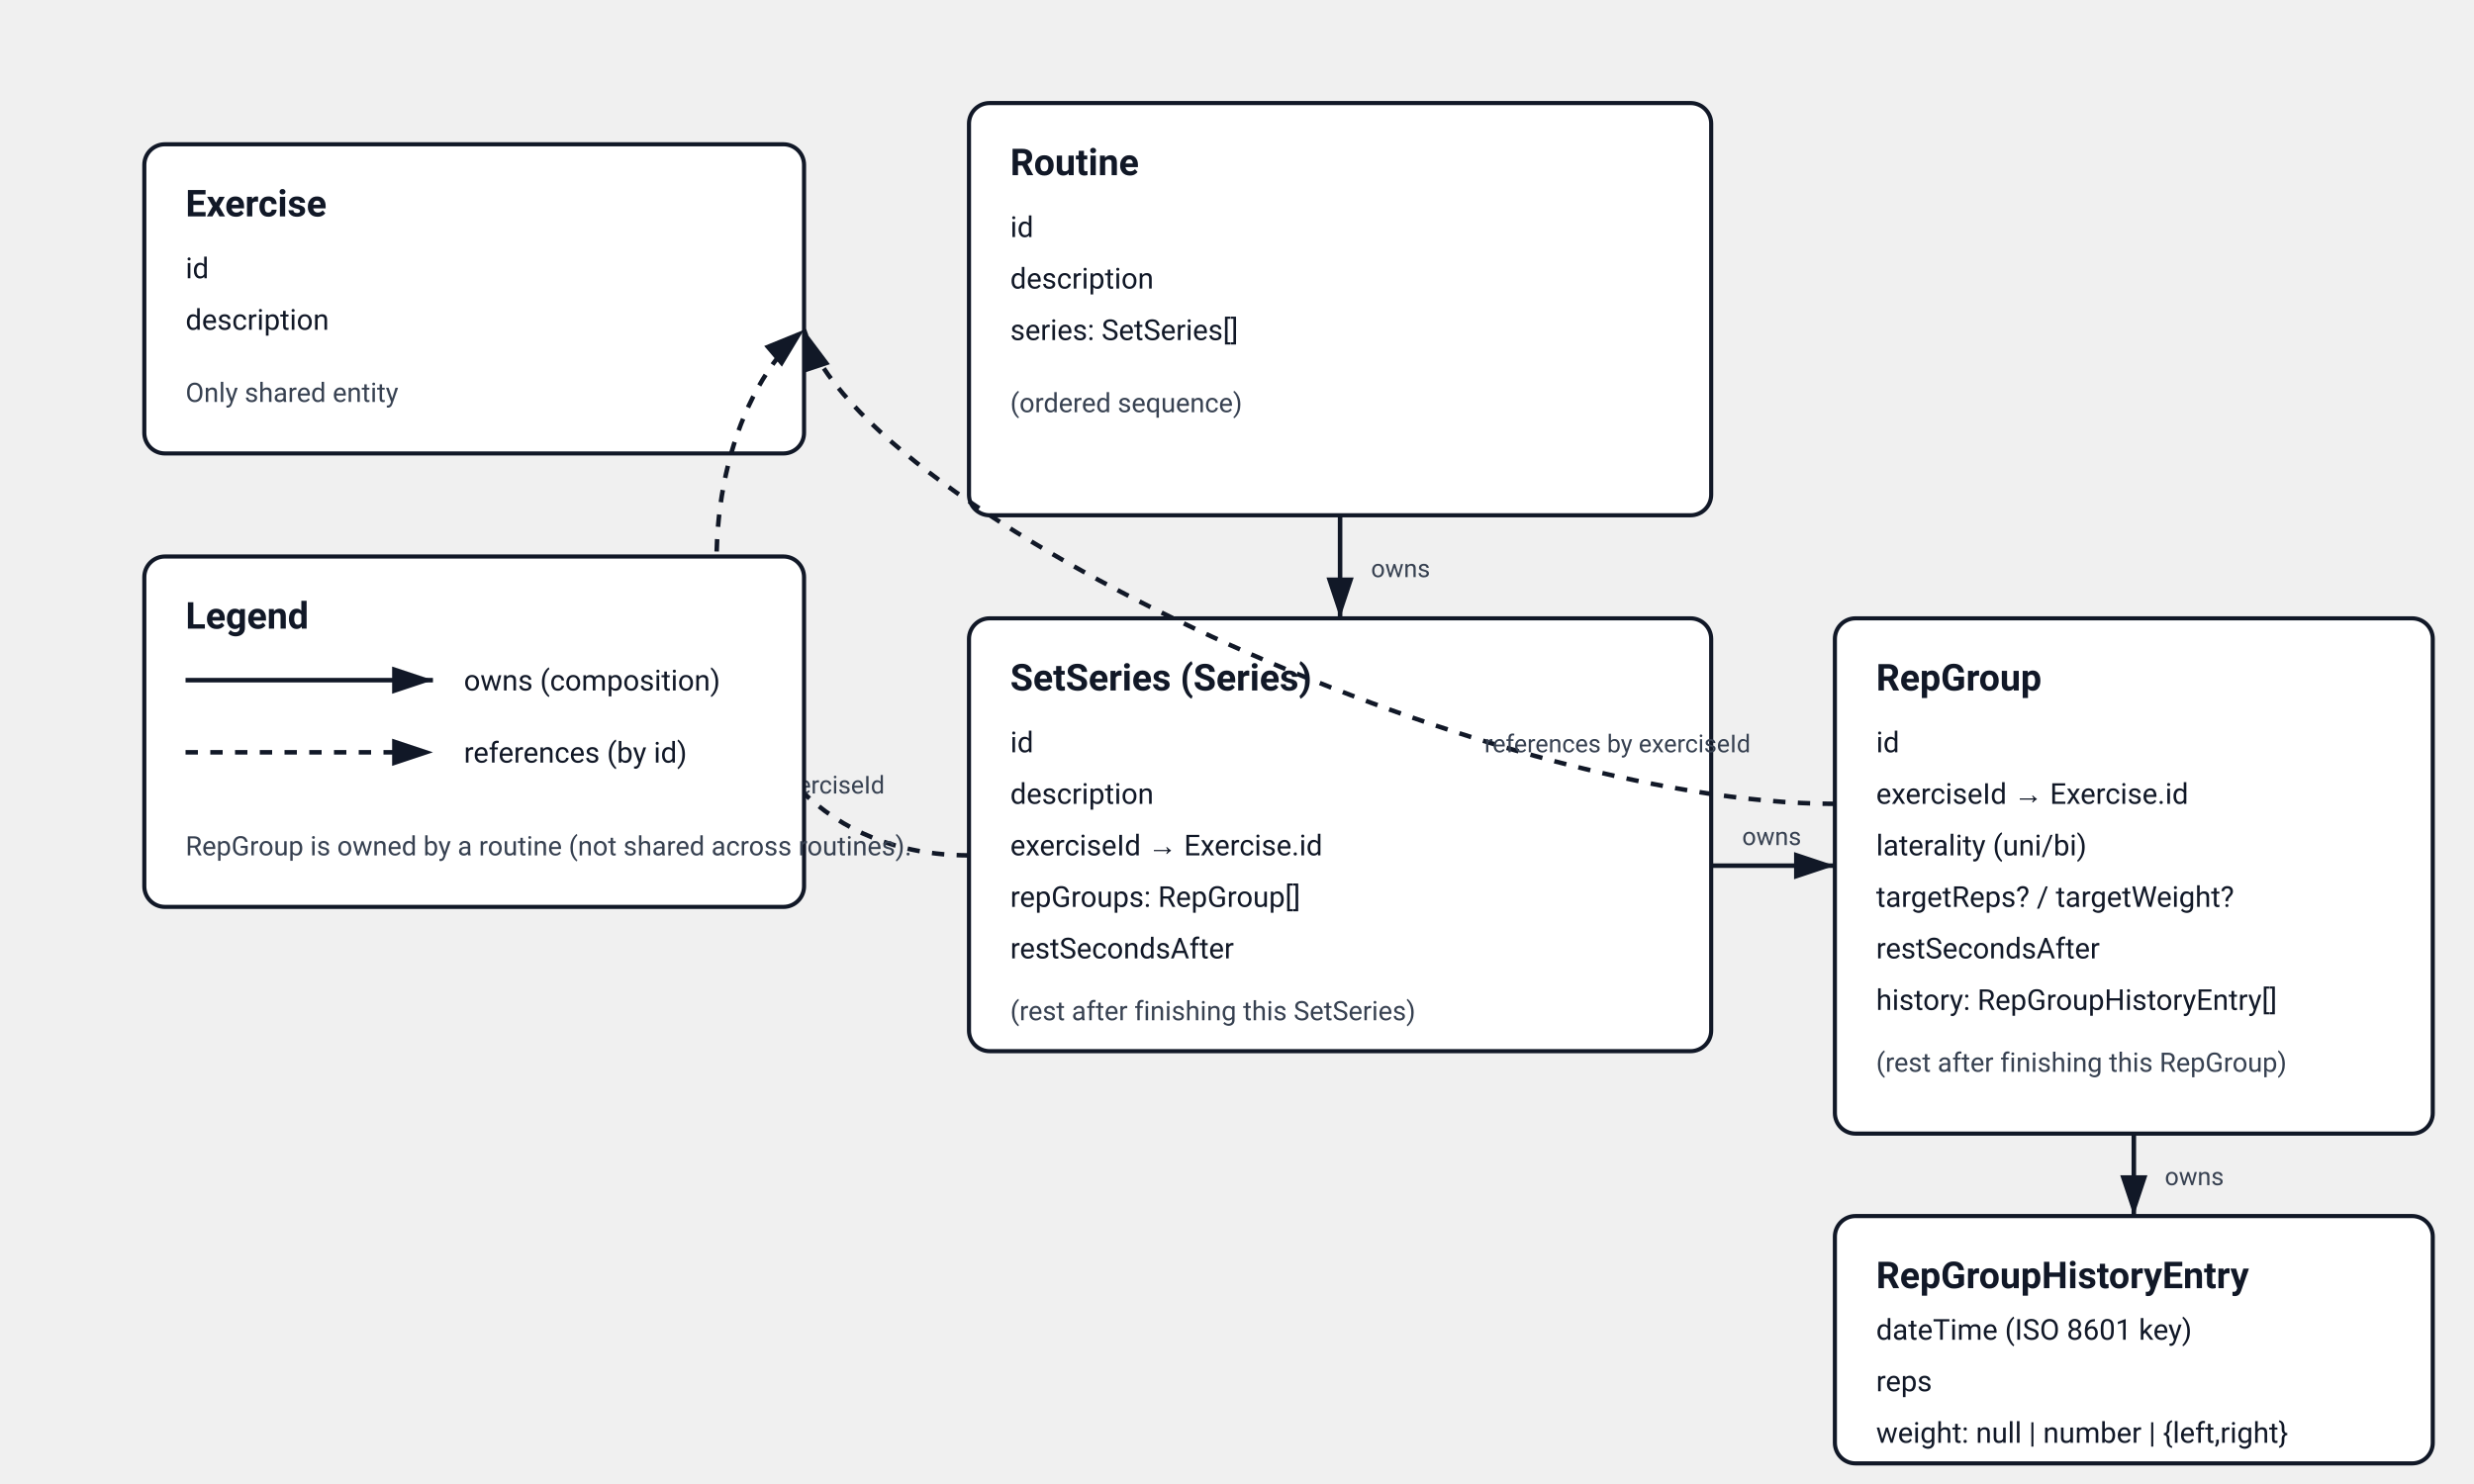
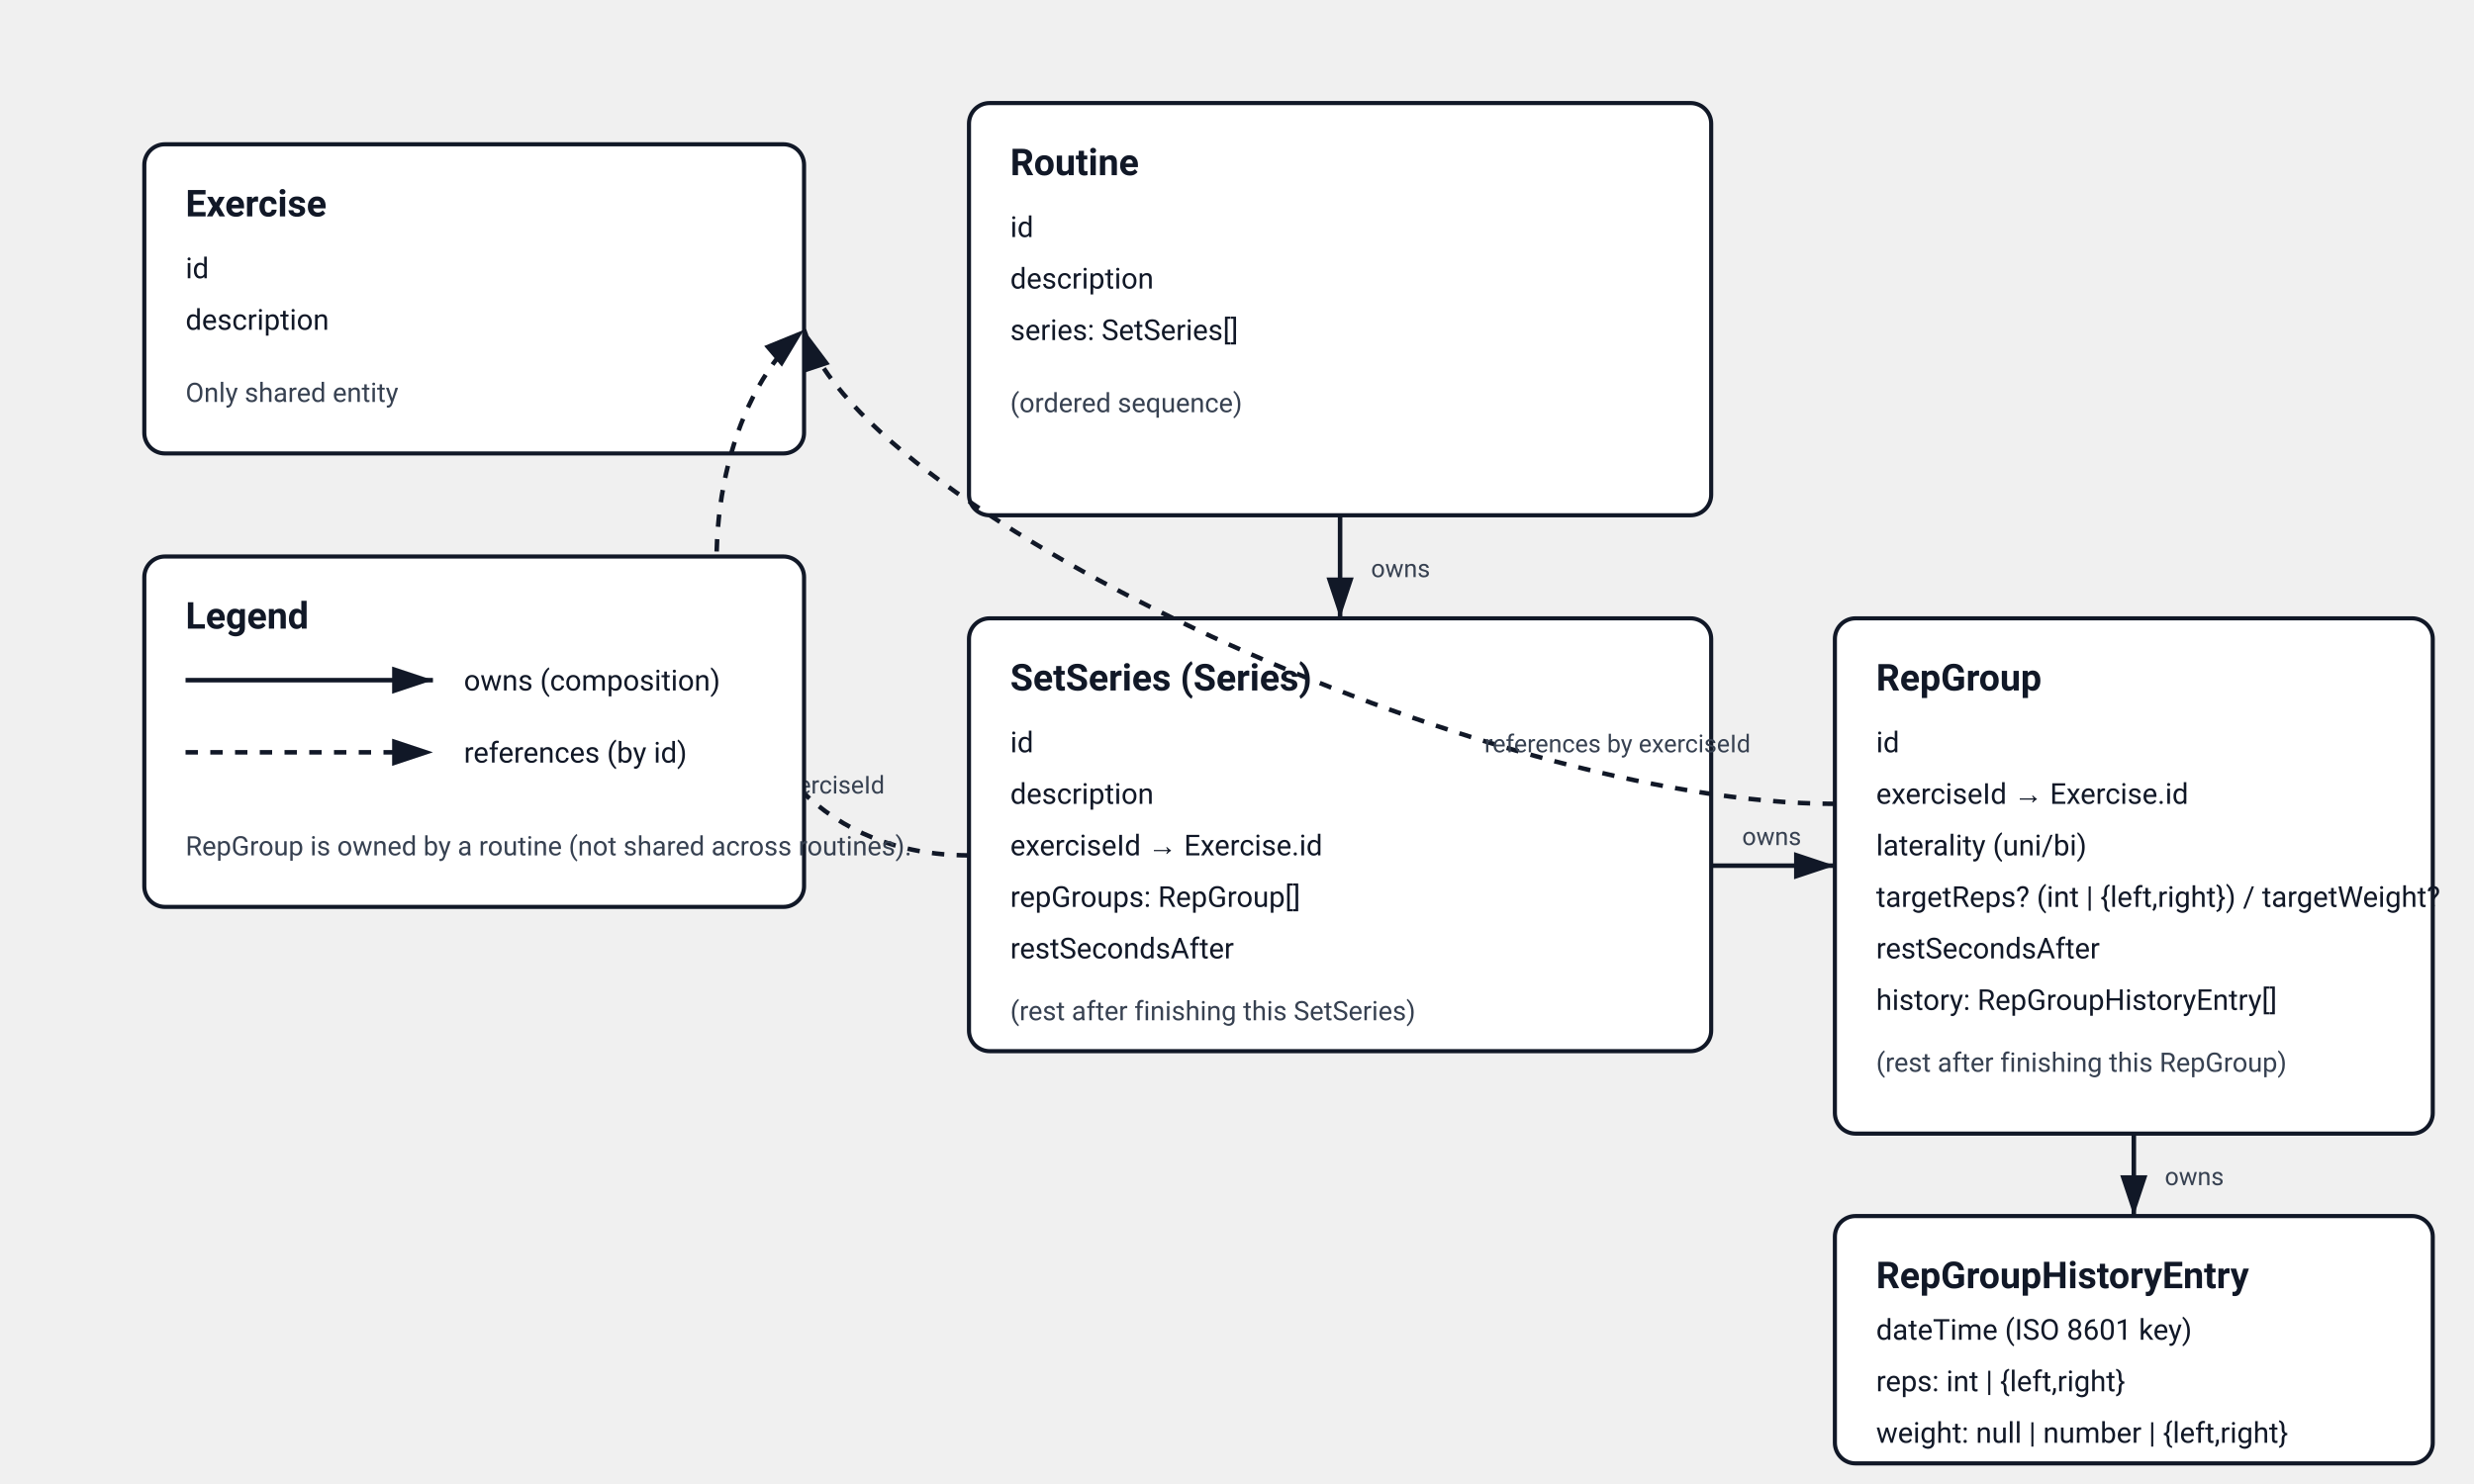
<svg xmlns="http://www.w3.org/2000/svg" width="1200" height="720" viewBox="0 0 1200 720">
  <defs>
    <style>
      .box { fill: #ffffff; stroke: #111827; stroke-width: 2; rx: 10; ry: 10; }
      .title { font: 700 18px system-ui, -apple-system, Segoe UI, Roboto, Arial; fill: #111827; }
      .text { font: 14px system-ui, -apple-system, Segoe UI, Roboto, Arial; fill: #111827; }
      .muted { fill: #374151; font: 13px system-ui, -apple-system, Segoe UI, Roboto, Arial; }
      .arrow { stroke: #111827; stroke-width: 2.2; fill: none; marker-end: url(#arrowHead); }
      .dashed { stroke-dasharray: 6 6; }
      .label { font: 12px system-ui, -apple-system, Segoe UI, Roboto, Arial; fill: #374151; }
    </style>
    <marker id="arrowHead" markerWidth="10" markerHeight="10" refX="9" refY="3" orient="auto">
      <path d="M0,0 L9,3 L0,6 Z" fill="#111827" />
    </marker>
  </defs>
  <rect class="box" x="70" y="70" width="320" height="150" />
  <text class="title" x="90" y="105">Exercise</text>
  <text class="text" x="90" y="135">id</text>
  <text class="text" x="90" y="160">description</text>
  <text class="muted" x="90" y="195">Only shared entity</text>
  <rect class="box" x="470" y="50" width="360" height="200" />
  <text class="title" x="490" y="85">Routine</text>
  <text class="text" x="490" y="115">id</text>
  <text class="text" x="490" y="140">description</text>
  <text class="text" x="490" y="165">series: SetSeries[]</text>
  <text class="muted" x="490" y="200">(ordered sequence)</text>
  <rect class="box" x="470" y="300" width="360" height="210" />
  <text class="title" x="490" y="335">SetSeries (Series)</text>
  <text class="text" x="490" y="365">id</text>
  <text class="text" x="490" y="390">description</text>
  <text class="text" x="490" y="415">exerciseId → Exercise.id</text>
  <text class="text" x="490" y="440">repGroups: RepGroup[]</text>
  <text class="text" x="490" y="465">restSecondsAfter</text>
  <text class="muted" x="490" y="495">(rest after finishing this SetSeries)</text>
  <rect class="box" x="890" y="300" width="290" height="250" />
  <text class="title" x="910" y="335">RepGroup</text>
  <text class="text" x="910" y="365">id</text>
  <text class="text" x="910" y="390">exerciseId → Exercise.id</text>
  <text class="text" x="910" y="415">laterality (uni/bi)</text>
-   <text class="text" x="910" y="440">targetReps? / targetWeight?</text>
+   <text class="text" x="910" y="440">targetReps? (int | {left,right}) / targetWeight?</text>
  <text class="text" x="910" y="465">restSecondsAfter</text>
  <text class="text" x="910" y="490">history: RepGroupHistoryEntry[]</text>
  <text class="muted" x="910" y="520">(rest after finishing this RepGroup)</text>
  <rect class="box" x="890" y="590" width="290" height="120" />
  <text class="title" x="910" y="625">RepGroupHistoryEntry</text>
  <text class="text" x="910" y="650">dateTime (ISO 8601 key)</text>
-   <text class="text" x="910" y="675">reps</text>
+   <text class="text" x="910" y="675">reps: int | {left,right}</text>
  <text class="text" x="910" y="700">weight: null | number | {left,right}</text>
  <path class="arrow" d="M650 250 L650 300" />
  <text class="label" x="665" y="280">owns</text>
  <path class="arrow" d="M830 420 L890 420" />
  <text class="label" x="845" y="410">owns</text>
  <path class="arrow" d="M1035 550 L1035 590" />
  <text class="label" x="1050" y="575">owns</text>
  <path class="arrow dashed" d="M470 415 C330 415, 320 220, 390 160" />
  <text class="label" x="300" y="385">references by exerciseId</text>
  <path class="arrow dashed" d="M890 390 C720 390, 420 250, 390 160" />
  <text class="label" x="720" y="365">references by exerciseId</text>
  <rect class="box" x="70" y="270" width="320" height="170" />
  <text class="title" x="90" y="305">Legend</text>
  <line x1="90" y1="330" x2="210" y2="330" class="arrow" />
  <text class="text" x="225" y="335">owns (composition)</text>
  <line x1="90" y1="365" x2="210" y2="365" class="arrow dashed" />
  <text class="text" x="225" y="370">references (by id)</text>
  <text class="muted" x="90" y="415">RepGroup is owned by a routine (not shared across routines).</text>
</svg>
